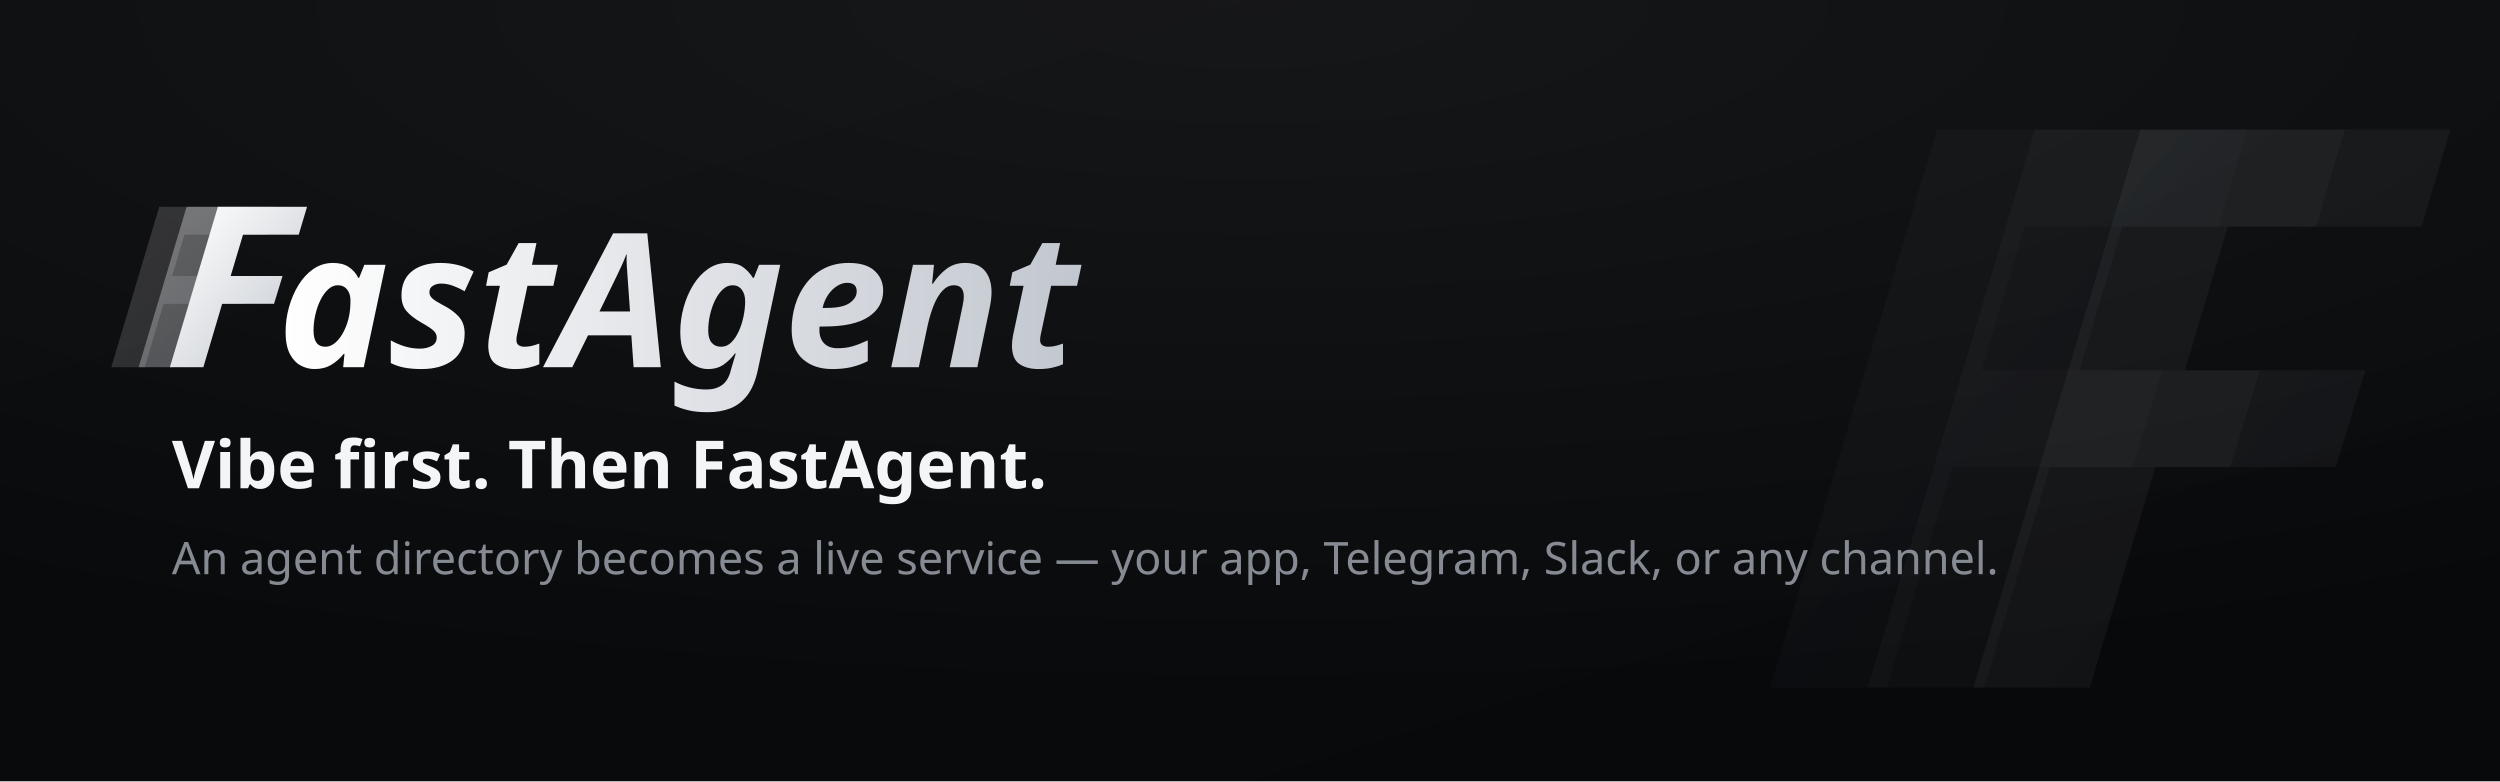
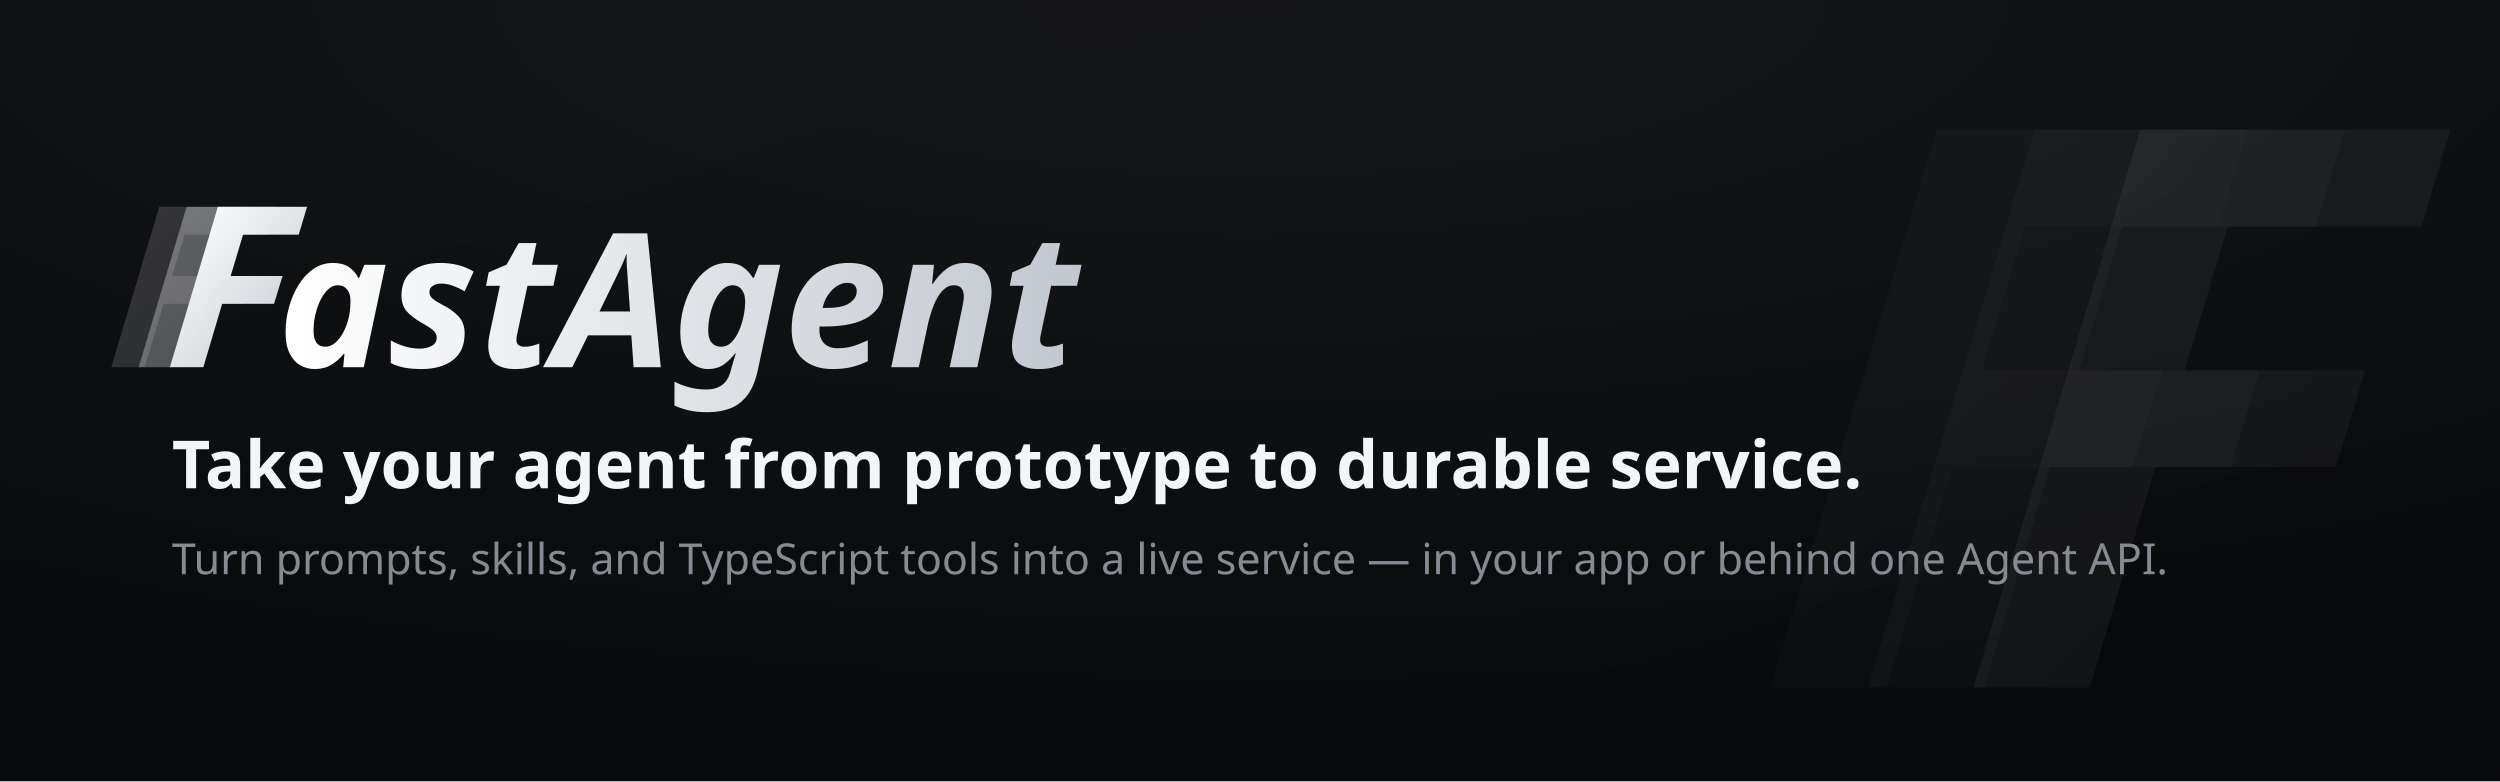
<svg xmlns="http://www.w3.org/2000/svg" width="1280" height="400" viewBox="0 0 1280 400">
  <defs>
    <linearGradient id="ink" x1="0" y1="0" x2="1" y2="1">
      <stop offset="0" stop-color="#ffffff" />
      <stop offset="1" stop-color="#c4c9d0" />
    </linearGradient>
    <linearGradient id="pagebg" x1="0" y1="0" x2="1" y2="1">
      <stop offset="0" stop-color="#0a0b0d" />
      <stop offset="1" stop-color="#08090b" />
    </linearGradient>
    <radialGradient id="pagesheen" cx="0.5" cy="0" r="0.9">
      <stop offset="0" stop-color="#ffffff" stop-opacity="0.05" />
      <stop offset="1" stop-color="#ffffff" stop-opacity="0" />
    </radialGradient>
    <linearGradient id="word" x1="0" y1="0" x2="1" y2="0">
      <stop offset="0" stop-color="#ffffff" />
      <stop offset="1" stop-color="#c2c7cf" />
    </linearGradient>
  </defs>
  <rect width="1280" height="400" fill="url(#pagebg)" />
  <rect width="1280" height="400" fill="url(#pagesheen)" />
  <g transform="translate(1000,352) scale(2.0)" fill="#ffffff">
    <g transform="skewX(-5)">
      <g opacity="0.02" transform="translate(-52,0)">
        <text font-family="Newsreader" font-size="200" font-weight="700" font-style="italic" fill="url(#ink)">F</text>
      </g>
      <g opacity="0.03" transform="translate(-27,0)">
        <text font-family="Newsreader" font-size="200" font-weight="700" font-style="italic" fill="url(#ink)">F</text>
      </g>
      <g opacity="0.05">
        <text font-family="Newsreader" font-size="200" font-weight="700" font-style="italic" fill="url(#ink)">F</text>
      </g>
    </g>
  </g>
  <g transform="translate(84,188) skewX(-5)">
    <g opacity="0.16" transform="translate(-30,0)">
      <text font-family="Newsreader" font-size="115" font-weight="700" font-style="italic" fill="url(#ink)">F</text>
    </g>
    <g opacity="0.34" transform="translate(-16,0)">
      <text font-family="Newsreader" font-size="115" font-weight="700" font-style="italic" fill="url(#ink)">F</text>
    </g>
    <text font-family="Newsreader" font-size="115" font-weight="700" font-style="italic" fill="url(#ink)">F</text>
  </g>
  <text x="142" y="188" font-family="Newsreader" font-size="96" font-weight="700" font-style="italic" fill="url(#word)">astAgent</text>
-   <text x="88" y="250" font-family="Archivo" font-size="34" font-weight="700" fill="#f4f5f7">Vibe first. Then FastAgent.</text>
-   <text x="88" y="294" font-family="Archivo" font-size="23" font-weight="400" fill="#868b93">An agent directory becomes a live service — your app, Telegram, Slack, or any channel.</text>
+   <text x="88" y="250" font-family="Archivo" font-size="34" font-weight="700" fill="#f4f5f7">Take your agent from prototype to durable service.</text>
+   <text x="88" y="294" font-family="Archivo" font-size="22" font-weight="400" fill="#868b93">Turn prompts, skills, and TypeScript tools into a live service — in your app or behind one Agent API.</text>
</svg>
